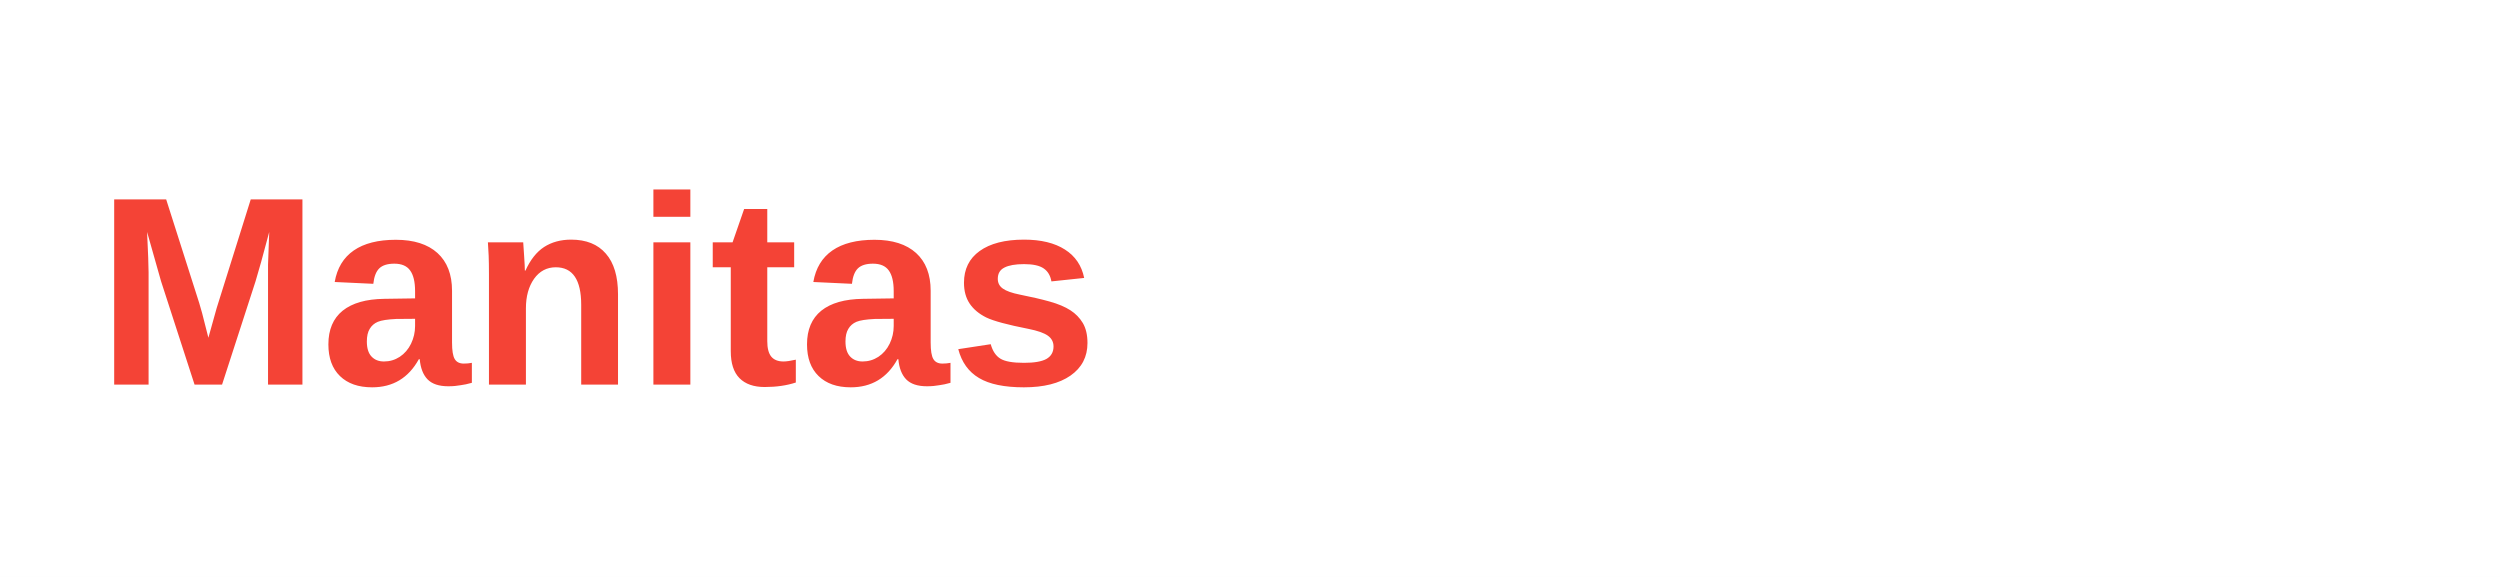
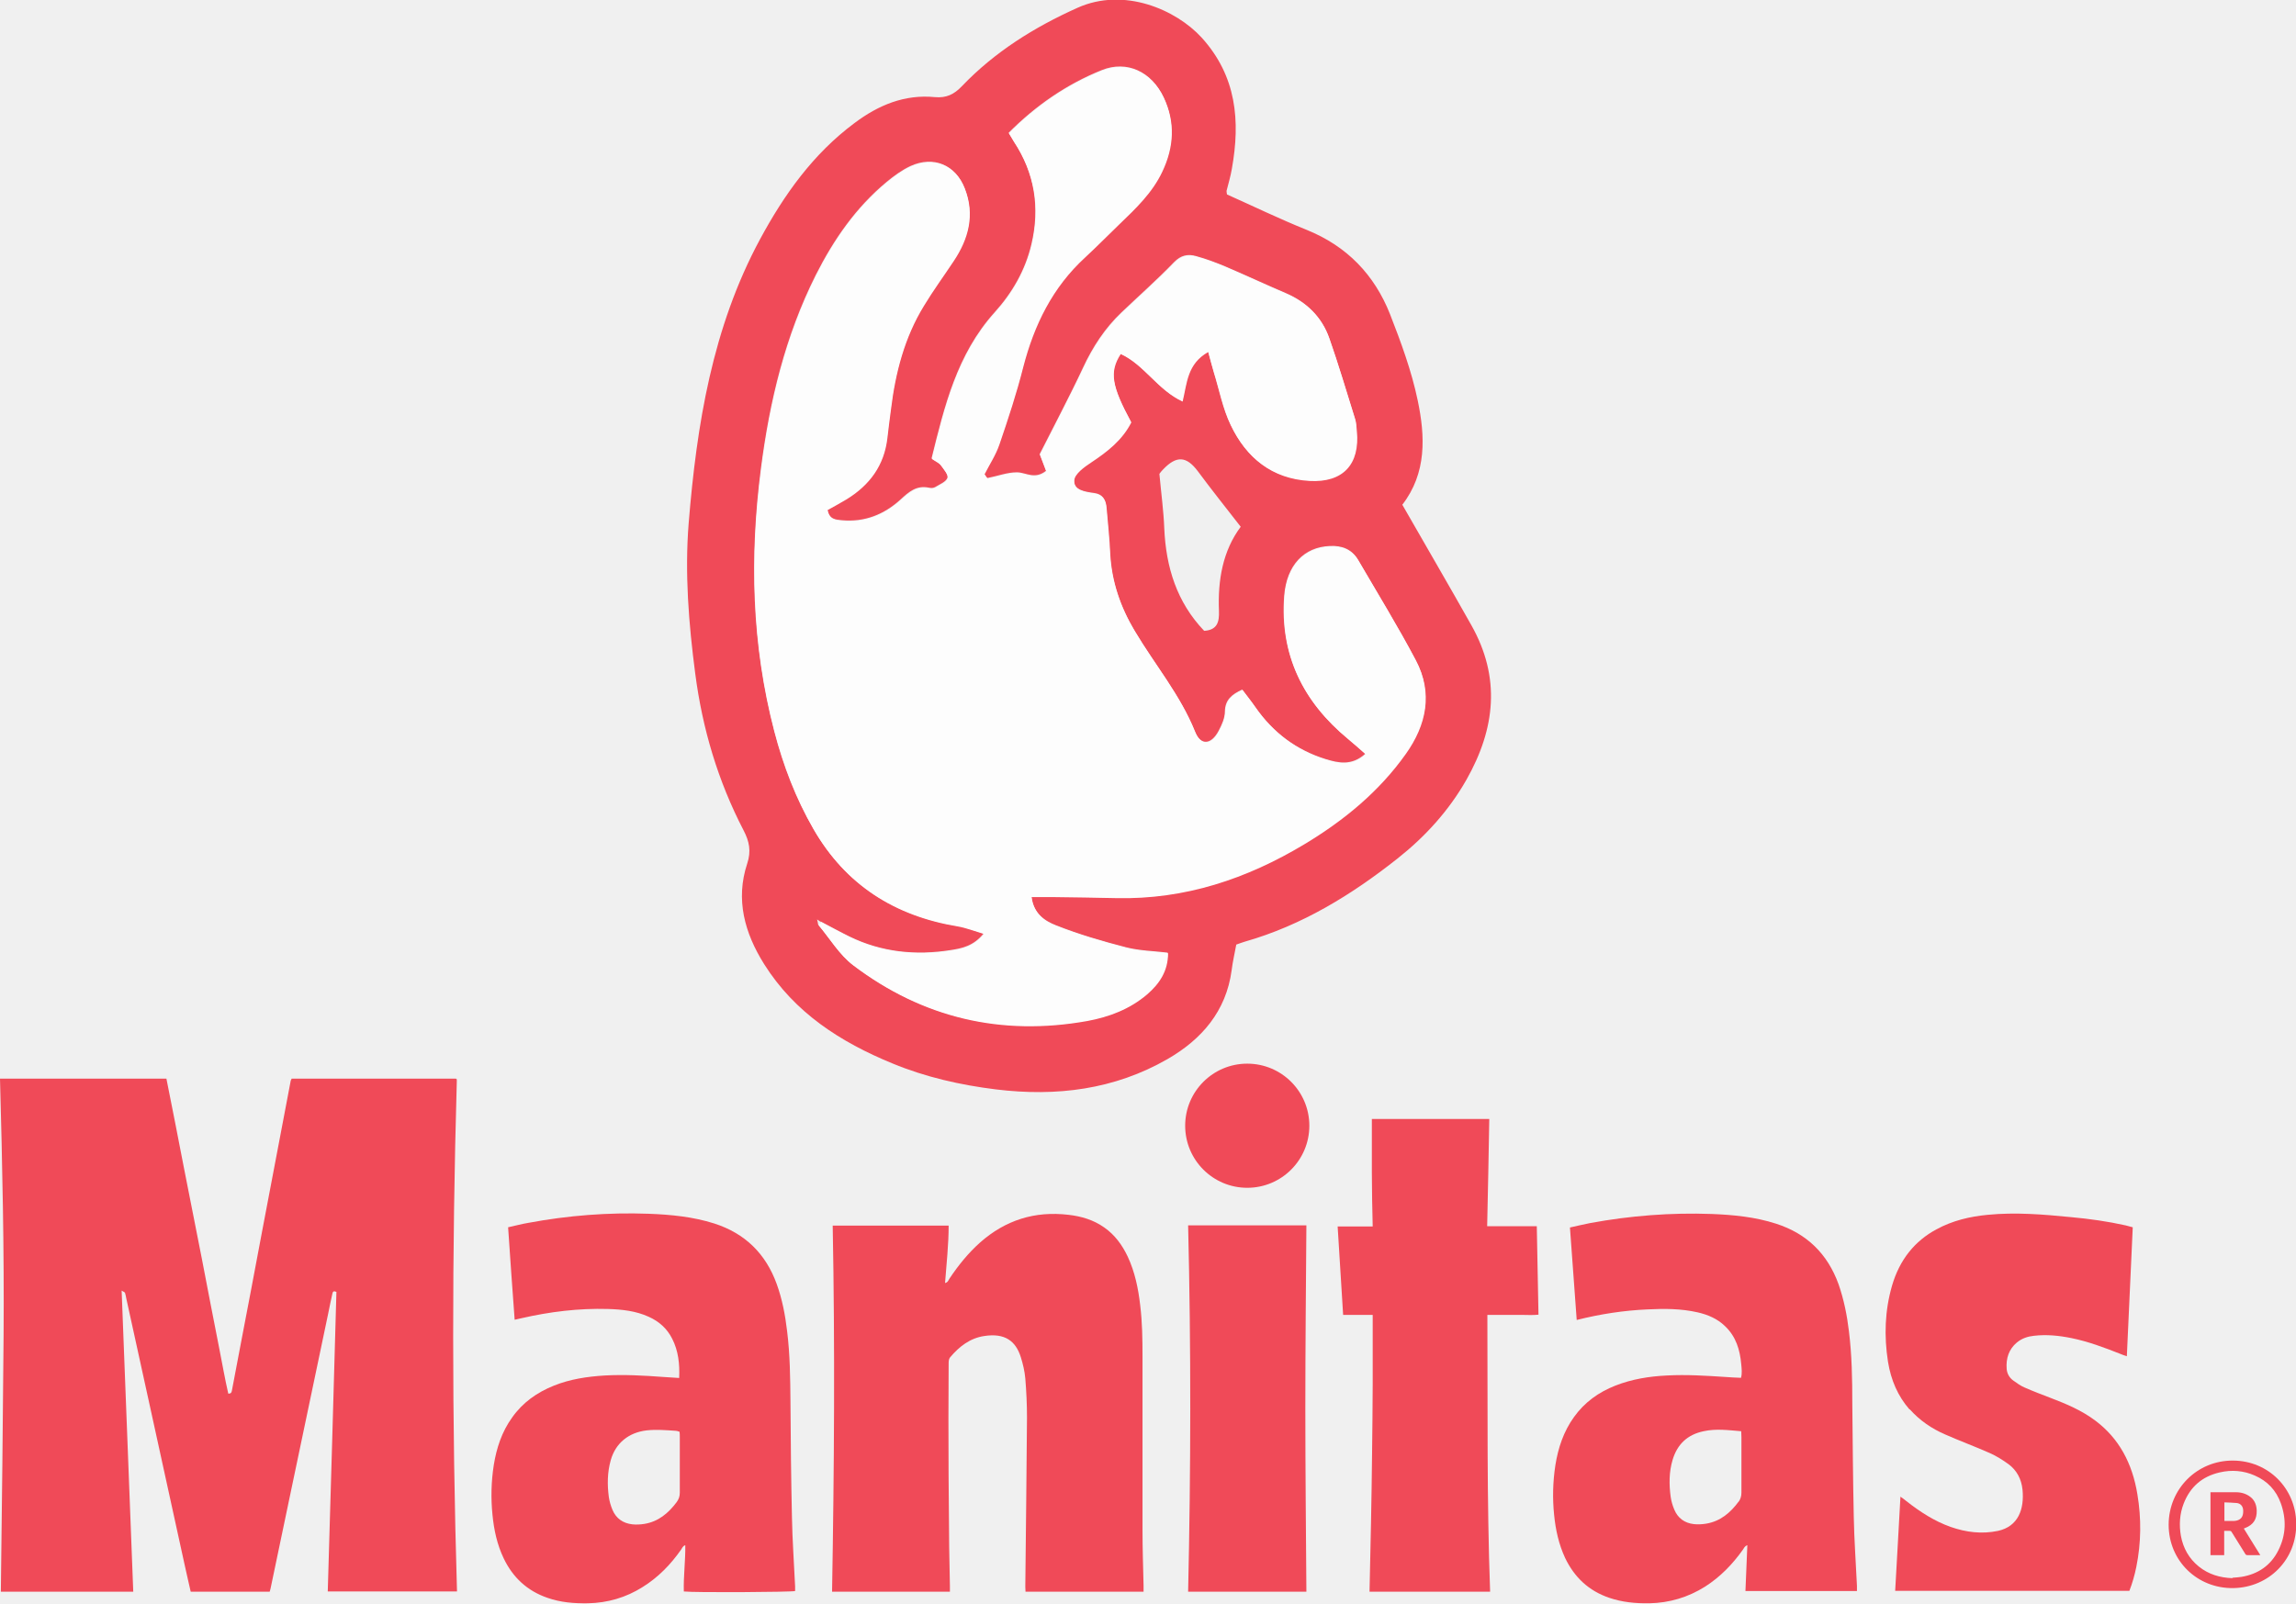
- <svg xmlns="http://www.w3.org/2000/svg" viewBox="0 0 260 60">
-   <rect width="260" height="60" fill="#fff" />
-   <text x="10" y="40" font-family="Poppins, Arial" font-size="28" font-weight="700" fill="#F44336">Manitas</text>
+ <svg xmlns="http://www.w3.org/2000/svg" id="Capa_2" viewBox="0 0 108.72 75.95">
+   <defs>
+     <style>
+       .cls-1 {
+         fill: #f04a58;
+       }
+ 
+       .cls-2 {
+         fill: #fdfdfd;
+       }
+     </style>
+   </defs>
+   <g id="Capa_1-2" data-name="Capa_1">
+     <g>
+       <g>
+         <g>
+           <g>
+             <path class="cls-1" d="M12.77,75.39h-3.74c-.09-.41-.19-.82-.28-1.24-.55-2.51-1.1-5.03-1.65-7.54-.37-1.7-.75-3.41-1.12-5.11-.02-.09-.03-.18-.06-.26-.01-.04-.07-.05-.16-.11.18,4.78.37,9.52.55,14.26H.04c.05-4.06.1-8.11.13-12.16.03-4.04-.06-8.08-.17-12.14h7.88c.14.71.28,1.42.42,2.12.14.72.28,1.44.42,2.16.14.71.28,1.42.42,2.13.14.71.28,1.42.42,2.13.14.71.27,1.42.41,2.13.14.72.28,1.44.42,2.15.14.7.26,1.41.42,2.1.15,0,.15-.07.17-.14.15-.77.29-1.54.44-2.32.32-1.67.64-3.34.95-5.01.31-1.65.63-3.3.94-4.95.15-.79.3-1.58.45-2.37,0-.04.03-.08.05-.13h7.78s.02.02.03.02c0,0,0,.02.01.02,0,.04,0,.07,0,.11-.23,8.04-.23,16.08.01,24.14h-6.12c.14-4.74.28-9.46.41-14.19-.12-.05-.17-.03-.19.08-.07.32-.14.64-.2.95-.59,2.81-1.18,5.62-1.77,8.44-.32,1.51-.63,3.02-.95,4.54-.01.06-.03.12-.05.19Z" />
+             <path class="cls-1" d="M44.98,75.39h-5.58c.1-5.77.14-11.55.03-17.34h5.49c0,.9-.1,1.8-.17,2.72.14-.03.16-.14.21-.21.42-.63.89-1.21,1.45-1.71,1.2-1.06,2.59-1.5,4.19-1.31.61.07,1.18.24,1.69.6.5.35.85.83,1.11,1.38.34.73.5,1.51.59,2.3.1.81.11,1.62.11,2.44,0,2.74,0,5.48,0,8.22,0,.88.03,1.75.05,2.63,0,.09,0,.18,0,.28h-5.59c0-.08-.01-.15-.01-.23.03-2.68.06-5.36.08-8.03,0-.61-.03-1.23-.08-1.84-.03-.34-.11-.68-.21-1-.24-.77-.75-1.16-1.73-1.01-.68.1-1.19.5-1.62,1.01-.06.07-.07.18-.07.27,0,.87-.01,1.74-.01,2.61,0,1.81.01,3.62.03,5.43,0,.84.03,1.68.04,2.52,0,.09,0,.18,0,.28Z" />
+             <path class="cls-1" d="M32.16,65.27c.03-.67-.04-1.29-.33-1.86-.24-.48-.62-.82-1.11-1.04-.61-.28-1.27-.35-1.93-.37-1.39-.04-2.76.13-4.11.44-.1.02-.19.04-.31.07-.11-1.46-.21-2.91-.31-4.38.33-.07.65-.16.96-.21,1.88-.35,3.78-.5,5.7-.43,1.05.04,2.09.14,3.1.46,1.46.47,2.44,1.43,2.96,2.87.26.72.4,1.46.49,2.22.14,1.12.15,2.24.16,3.36.01,1.82.03,3.64.07,5.46.02,1.09.1,2.19.15,3.28,0,.07,0,.14,0,.22-.19.05-4.73.08-5.27.02-.02-.72.08-1.45.07-2.19-.12.03-.15.14-.2.21-.49.7-1.08,1.31-1.82,1.77-.79.5-1.66.75-2.59.77-.65.01-1.3-.04-1.92-.26-.96-.33-1.64-.97-2.07-1.87-.31-.65-.46-1.34-.53-2.06-.08-.79-.06-1.57.06-2.35.13-.81.38-1.58.87-2.26.5-.71,1.18-1.19,1.98-1.51.77-.31,1.59-.43,2.41-.48.92-.05,1.84,0,2.77.07.25.02.5.03.78.05ZM32.16,67.81c-.06-.02-.11-.04-.16-.04-.46-.03-.92-.07-1.38-.02-.85.1-1.47.6-1.7,1.41-.16.57-.17,1.16-.09,1.75.03.2.09.41.17.6.17.41.5.64.94.69.19.02.38.01.57-.02.67-.11,1.14-.51,1.53-1.03.1-.14.15-.27.15-.45,0-.88,0-1.76,0-2.63,0-.08,0-.16-.01-.25Z" />
+             <path class="cls-1" d="M82.74,73.19c-.03.73-.06,1.44-.09,2.17h5.28c0-.09,0-.17,0-.25-.05-1.08-.13-2.17-.15-3.25-.04-1.8-.05-3.6-.07-5.4,0-1.14-.02-2.28-.16-3.41-.09-.76-.24-1.5-.49-2.22-.52-1.44-1.5-2.4-2.96-2.87-.99-.32-2.02-.42-3.05-.46-1.93-.07-3.85.08-5.75.43-.32.06-.63.14-.96.21.11,1.48.21,2.92.32,4.38,1.12-.28,2.22-.45,3.35-.5.8-.04,1.59-.04,2.38.14.48.11.93.3,1.29.65.52.49.71,1.12.77,1.8.02.21.05.43-.01.65-.26-.01-.5-.02-.74-.04-.92-.06-1.84-.12-2.77-.07-.83.04-1.65.17-2.44.48-.79.31-1.46.79-1.96,1.49-.49.68-.75,1.46-.88,2.28-.12.78-.14,1.57-.06,2.35.07.71.22,1.39.52,2.04.44.92,1.12,1.56,2.09,1.89.62.21,1.25.27,1.9.26.95-.02,1.83-.28,2.64-.79.72-.46,1.3-1.06,1.79-1.75.05-.07.08-.17.21-.21ZM82.33,71.12c-.39.53-.87.94-1.55,1.05-.19.03-.38.04-.57.02-.44-.05-.76-.28-.93-.69-.08-.19-.14-.39-.17-.6-.08-.59-.08-1.18.09-1.75.22-.74.7-1.2,1.47-1.36.59-.13,1.17-.05,1.78,0,0,.12.01.2.01.28,0,.88,0,1.76,0,2.63,0,.16-.04.3-.13.43Z" />
+             <path class="cls-1" d="M90.43,66.75c.48.54,1.05.92,1.67,1.19.7.31,1.41.57,2.11.88.32.14.62.33.91.54.37.28.6.69.65,1.2.09.92-.2,1.74-1.16,1.95-.76.16-1.51.07-2.25-.19-.76-.27-1.44-.71-2.09-1.22-.08-.07-.17-.13-.28-.21-.08,1.51-.17,2.99-.25,4.46h11.09c.14-.36.25-.74.33-1.14.23-1.14.24-2.29.05-3.43-.24-1.48-.88-2.66-1.99-3.49-.65-.49-1.37-.79-2.1-1.07-.42-.16-.84-.32-1.25-.5-.19-.08-.37-.21-.55-.34-.16-.12-.28-.3-.3-.54-.04-.51.11-.94.48-1.25.24-.2.52-.29.81-.32.6-.07,1.19-.01,1.78.11.79.16,1.56.45,2.32.75.09.04.18.07.3.11.09-2.05.19-4.06.28-6.11-.13-.03-.23-.06-.34-.09-.85-.19-1.71-.31-2.58-.39-1.32-.13-2.63-.24-3.95-.11-.84.08-1.66.27-2.43.69-1.02.55-1.74,1.43-2.1,2.67-.34,1.18-.38,2.38-.19,3.6.14.87.47,1.63,1.02,2.26Z" />
+             <path class="cls-1" d="M65,62.28h-1.4c-.09-1.4-.17-2.79-.26-4.19h1.66c-.02-.87-.04-1.72-.04-2.56,0-.84,0-1.68,0-2.53h5.56c-.03,1.69-.06,3.37-.1,5.08h2.35c.03,1.4.05,2.78.08,4.19-.27.03-.53.01-.79.01-.27,0-.54,0-.81,0h-.82c.02,4.38-.03,8.74.13,13.11h-5.71c.02-1.09.05-2.18.07-3.27.02-1.09.04-2.17.05-3.26.01-1.09.03-2.19.03-3.28,0-1.09,0-2.17,0-3.3Z" />
+             <path class="cls-1" d="M61.86,75.39h-5.6c.13-5.79.14-11.56,0-17.35h5.6c-.02,2.89-.05,5.78-.05,8.67,0,2.88.03,5.77.05,8.67Z" />
+           </g>
+           <circle class="cls-1" cx="59.06" cy="53.32" r="2.94" />
+         </g>
+         <g>
+           <path class="cls-1" d="M66.41,23.92c1.12,1.96,2.21,3.82,3.26,5.69,1.4,2.48,1.14,4.9-.23,7.32-.84,1.48-1.97,2.71-3.26,3.73-2.17,1.72-4.53,3.17-7.23,3.94-.12.04-.25.08-.41.14-.07.4-.17.8-.22,1.22-.26,1.94-1.42,3.27-3.03,4.2-2.52,1.45-5.26,1.79-8.13,1.44-1.69-.21-3.33-.58-4.9-1.23-2.46-1.01-4.63-2.4-6.08-4.71-.92-1.47-1.36-3.05-.8-4.75.2-.6.1-1.06-.17-1.58-1.21-2.33-1.95-4.81-2.29-7.43-.31-2.37-.5-4.75-.31-7.12.38-4.66,1.12-9.26,3.38-13.45,1.14-2.11,2.51-4.04,4.47-5.5,1.13-.85,2.37-1.37,3.81-1.23.54.05.91-.13,1.28-.52,1.55-1.62,3.42-2.79,5.47-3.71,2.2-.99,4.66.08,5.88,1.41,1.65,1.82,1.84,3.94,1.43,6.22-.06.35-.16.69-.25,1.04,0,.03,0,.06.02.17,1.23.55,2.49,1.16,3.78,1.68,1.9.77,3.2,2.12,3.94,3.99.52,1.33,1.02,2.69,1.31,4.08.36,1.71.43,3.45-.73,4.95ZM38.87,43.67c-.06-.04-.12-.08-.18-.12.02.08.04.16.05.24.54.64.99,1.41,1.65,1.91,3.29,2.49,7.01,3.36,11.08,2.63,1.03-.18,2.01-.55,2.83-1.26.59-.51.98-1.1.99-1.95-.67-.08-1.33-.09-1.96-.25-1.13-.29-2.26-.62-3.34-1.05-.51-.2-1.05-.54-1.16-1.36.36,0,.67,0,.98,0,1.01.02,2.03.03,3.04.05,3.24.07,6.17-.91,8.91-2.56,1.86-1.12,3.52-2.49,4.79-4.27.98-1.38,1.29-2.88.48-4.42-.85-1.61-1.81-3.17-2.73-4.75-.29-.5-.76-.68-1.33-.65-1.23.05-2.04.91-2.16,2.34-.22,2.8.88,5.02,3.01,6.78.27.22.52.45.83.72-.65.59-1.3.43-1.89.25-1.38-.43-2.49-1.26-3.32-2.46-.2-.29-.42-.56-.62-.83-.5.23-.81.49-.82,1.04,0,.31-.15.64-.3.92-.35.66-.85.7-1.12.03-.7-1.75-1.91-3.18-2.86-4.78-.68-1.14-1.1-2.36-1.17-3.69-.04-.72-.11-1.43-.17-2.15-.03-.36-.17-.63-.57-.68-.42-.06-.99-.13-.96-.62.02-.3.48-.64.81-.86.77-.51,1.47-1.06,1.89-1.89-.93-1.72-1.04-2.39-.5-3.24,1.12.51,1.75,1.7,2.93,2.25.21-.86.21-1.79,1.22-2.35.11.39.19.69.27.98.26.84.42,1.72.8,2.5.73,1.54,1.94,2.53,3.72,2.63,1.57.09,2.38-.78,2.24-2.35-.02-.2-.02-.4-.08-.58-.4-1.27-.77-2.56-1.22-3.82-.35-1-1.07-1.7-2.05-2.12-.96-.41-1.9-.85-2.86-1.26-.45-.19-.91-.36-1.38-.49-.39-.11-.72-.05-1.05.29-.79.82-1.65,1.58-2.48,2.37-.79.75-1.37,1.64-1.83,2.63-.63,1.35-1.34,2.68-2.05,4.09.07.19.19.5.3.79-.54.43-.96.07-1.38.07-.46,0-.92.18-1.39.27-.03,0-.08-.09-.16-.2.23-.45.54-.92.71-1.43.41-1.2.81-2.41,1.12-3.64.51-2.01,1.39-3.79,2.94-5.21.55-.51,1.08-1.05,1.62-1.57.78-.75,1.56-1.49,2.03-2.49.55-1.16.62-2.33.07-3.5-.56-1.2-1.72-1.76-2.92-1.28-1.67.67-3.14,1.69-4.41,2.97.11.17.17.29.24.4.99,1.5,1.25,3.13.84,4.87-.29,1.24-.91,2.31-1.75,3.24-1.78,1.98-2.37,4.44-2.98,6.91.17.12.34.19.43.31.14.19.37.46.32.61-.06.19-.37.31-.58.44-.08.05-.2.05-.29.03-.59-.13-.96.2-1.35.56-.78.71-1.7,1.08-2.78.98-.28-.03-.6-.03-.69-.51.29-.16.6-.33.9-.51,1.09-.67,1.79-1.6,1.93-2.9.05-.45.11-.91.17-1.36.21-1.73.65-3.4,1.56-4.9.44-.72.94-1.41,1.41-2.12.71-1.06,1.01-2.2.53-3.43-.43-1.11-1.47-1.54-2.55-1.05-.41.19-.79.47-1.13.75-1.46,1.21-2.51,2.73-3.36,4.41-1.45,2.89-2.19,5.98-2.6,9.17-.54,4.19-.44,8.34.63,12.44.42,1.62,1.01,3.17,1.85,4.62,1.52,2.64,3.83,4.11,6.82,4.6.39.06.77.22,1.25.36-.48.6-1.04.71-1.57.79-1.65.26-3.26.1-4.78-.64-.47-.23-.92-.48-1.38-.72ZM58.75,24.95c-.74-.95-1.4-1.78-2.03-2.63-.54-.72-1.01-.75-1.64-.09-.11.11-.2.24-.18.22.09.97.2,1.77.23,2.57.08,1.84.59,3.5,1.89,4.86.62-.04.72-.42.7-.94-.06-1.46.18-2.85,1.03-3.99Z" />
+           <path class="cls-2" d="M38.87,43.67c.46.24.91.49,1.38.72,1.52.74,3.13.89,4.78.64.53-.08,1.09-.19,1.57-.79-.47-.14-.85-.29-1.25-.36-2.98-.49-5.3-1.96-6.82-4.6-.83-1.45-1.42-3-1.85-4.62-1.07-4.1-1.18-8.25-.63-12.44.41-3.19,1.15-6.28,2.6-9.17.84-1.68,1.9-3.2,3.36-4.41.35-.29.73-.57,1.13-.75,1.08-.49,2.12-.07,2.55,1.05.48,1.23.18,2.37-.53,3.43-.47.71-.97,1.39-1.41,2.12-.92,1.5-1.35,3.17-1.56,4.9-.06.45-.12.91-.17,1.36-.15,1.3-.84,2.23-1.93,2.9-.3.18-.61.35-.9.51.09.48.41.48.69.51,1.07.1,2-.28,2.78-.98.4-.36.77-.69,1.35-.56.09.02.21.01.29-.03.21-.13.52-.25.58-.44.05-.15-.18-.42-.32-.61-.09-.12-.26-.19-.43-.31.61-2.47,1.2-4.93,2.98-6.91.84-.93,1.46-2.01,1.75-3.24.41-1.74.15-3.37-.84-4.87-.07-.11-.13-.22-.24-.4,1.27-1.29,2.74-2.3,4.41-2.97,1.2-.48,2.35.08,2.92,1.28.55,1.17.48,2.34-.07,3.5-.47,1-1.25,1.74-2.03,2.49-.54.52-1.07,1.06-1.62,1.57-1.55,1.42-2.42,3.2-2.94,5.21-.31,1.23-.71,2.44-1.12,3.64-.17.51-.48.97-.71,1.43.08.11.13.21.16.2.46-.09.93-.27,1.39-.27.43,0,.85.37,1.38-.07-.11-.28-.23-.6-.3-.79.71-1.41,1.41-2.74,2.05-4.09.46-.99,1.04-1.88,1.83-2.63.83-.79,1.69-1.55,2.48-2.37.33-.34.67-.4,1.05-.29.47.13.93.3,1.38.49.96.41,1.9.85,2.86,1.26.98.42,1.7,1.12,2.05,2.12.44,1.26.82,2.54,1.22,3.82.06.18.06.39.08.58.15,1.57-.66,2.44-2.24,2.35-1.78-.1-2.98-1.09-3.72-2.63-.37-.78-.54-1.67-.8-2.5-.09-.29-.17-.59-.27-.98-1.01.56-1.01,1.49-1.22,2.35-1.18-.54-1.81-1.74-2.93-2.25-.55.85-.43,1.52.5,3.24-.42.83-1.12,1.38-1.89,1.89-.33.22-.8.55-.81.86-.03.48.53.56.96.62.41.05.54.32.57.68.06.72.14,1.43.17,2.15.07,1.34.49,2.56,1.17,3.69.95,1.6,2.16,3.03,2.86,4.78.27.67.77.63,1.12-.03.15-.28.29-.61.3-.92.02-.55.32-.82.82-1.04.2.27.42.54.62.83.83,1.19,1.94,2.03,3.32,2.46.6.18,1.25.34,1.89-.25-.31-.27-.56-.5-.83-.72-2.13-1.76-3.23-3.98-3.01-6.78.11-1.43.93-2.29,2.16-2.34.57-.02,1.03.15,1.33.65.92,1.58,1.88,3.14,2.73,4.75.81,1.54.5,3.04-.48,4.42-1.27,1.79-2.93,3.15-4.79,4.27-2.74,1.65-5.67,2.63-8.91,2.56-1.01-.02-2.03-.04-3.04-.05-.31,0-.62,0-.98,0,.1.82.65,1.16,1.16,1.36,1.09.43,2.21.75,3.34,1.05.62.16,1.28.17,1.96.25,0,.84-.4,1.44-.99,1.95-.82.7-1.8,1.07-2.83,1.26-4.07.73-7.79-.14-11.08-2.63-.66-.5-1.1-1.26-1.65-1.91.05-.04.09-.08.13-.12Z" />
+         </g>
+       </g>
+       <g>
+         <path class="cls-1" d="M102.69,72.22c0-1.69,1.34-3.05,3.05-3.04,1.68.01,2.96,1.32,2.99,2.95.04,1.74-1.3,3.06-2.97,3.09-1.71.03-3.07-1.29-3.07-3ZM105.71,74.73c.14-.01.28-.02.42-.04.79-.13,1.4-.54,1.76-1.27.36-.72.38-1.47.11-2.22-.22-.61-.63-1.05-1.23-1.31-.54-.24-1.1-.28-1.66-.15-.83.19-1.4.68-1.71,1.48-.19.49-.22,1.01-.13,1.53.11.58.38,1.07.85,1.45.46.37,1,.53,1.59.55Z" />
+         <path class="cls-1" d="M105.32,72.5v1.16h-.65v-2.98s.02,0,.03,0c.39,0,.79,0,1.18,0,.25,0,.49.07.69.23.2.16.28.38.29.64.01.41-.16.67-.54.82-.02,0-.04.02-.07.03.26.42.52.84.78,1.26-.04,0-.07,0-.1,0-.17,0-.35,0-.52,0-.03,0-.07-.02-.08-.04-.22-.35-.44-.71-.66-1.06-.02-.04-.05-.05-.1-.05-.08,0-.16,0-.25,0ZM105.33,72.04s.03,0,.04,0c.14,0,.28,0,.42,0,.3-.02.44-.18.43-.48,0-.2-.11-.35-.31-.37-.19-.02-.38-.02-.58-.03v.88Z" />
+       </g>
+     </g>
+   </g>
</svg>
